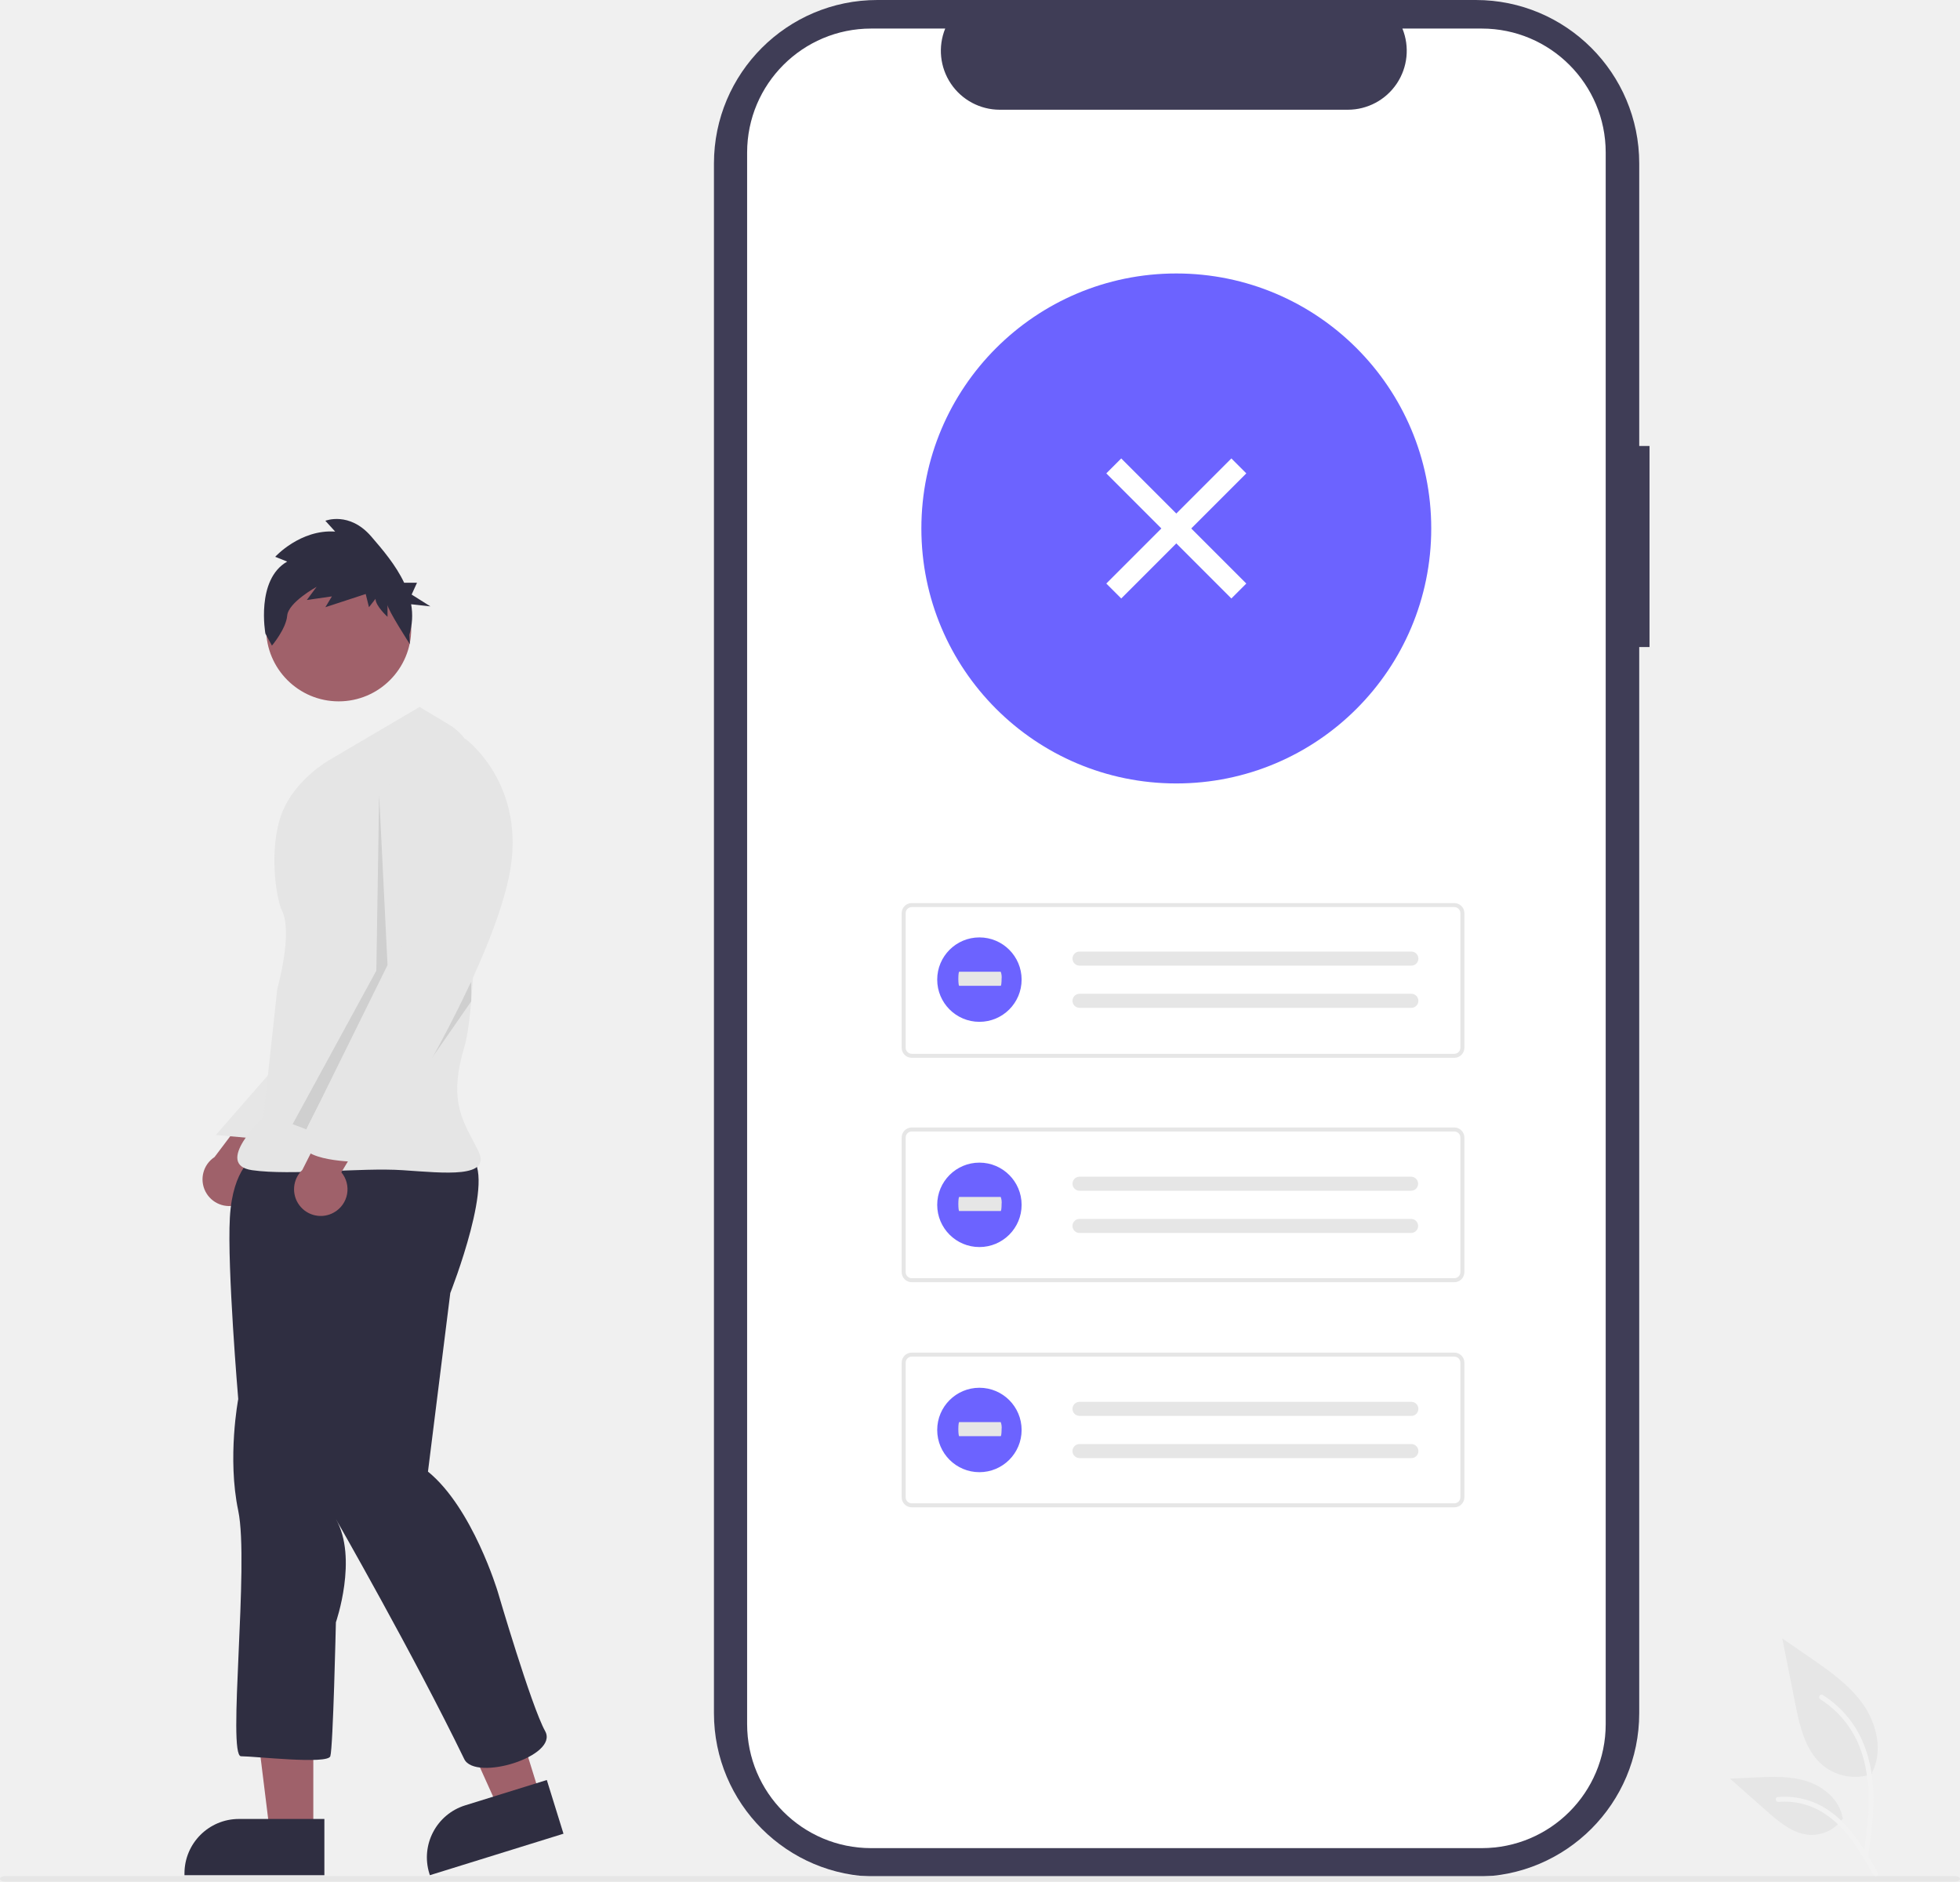
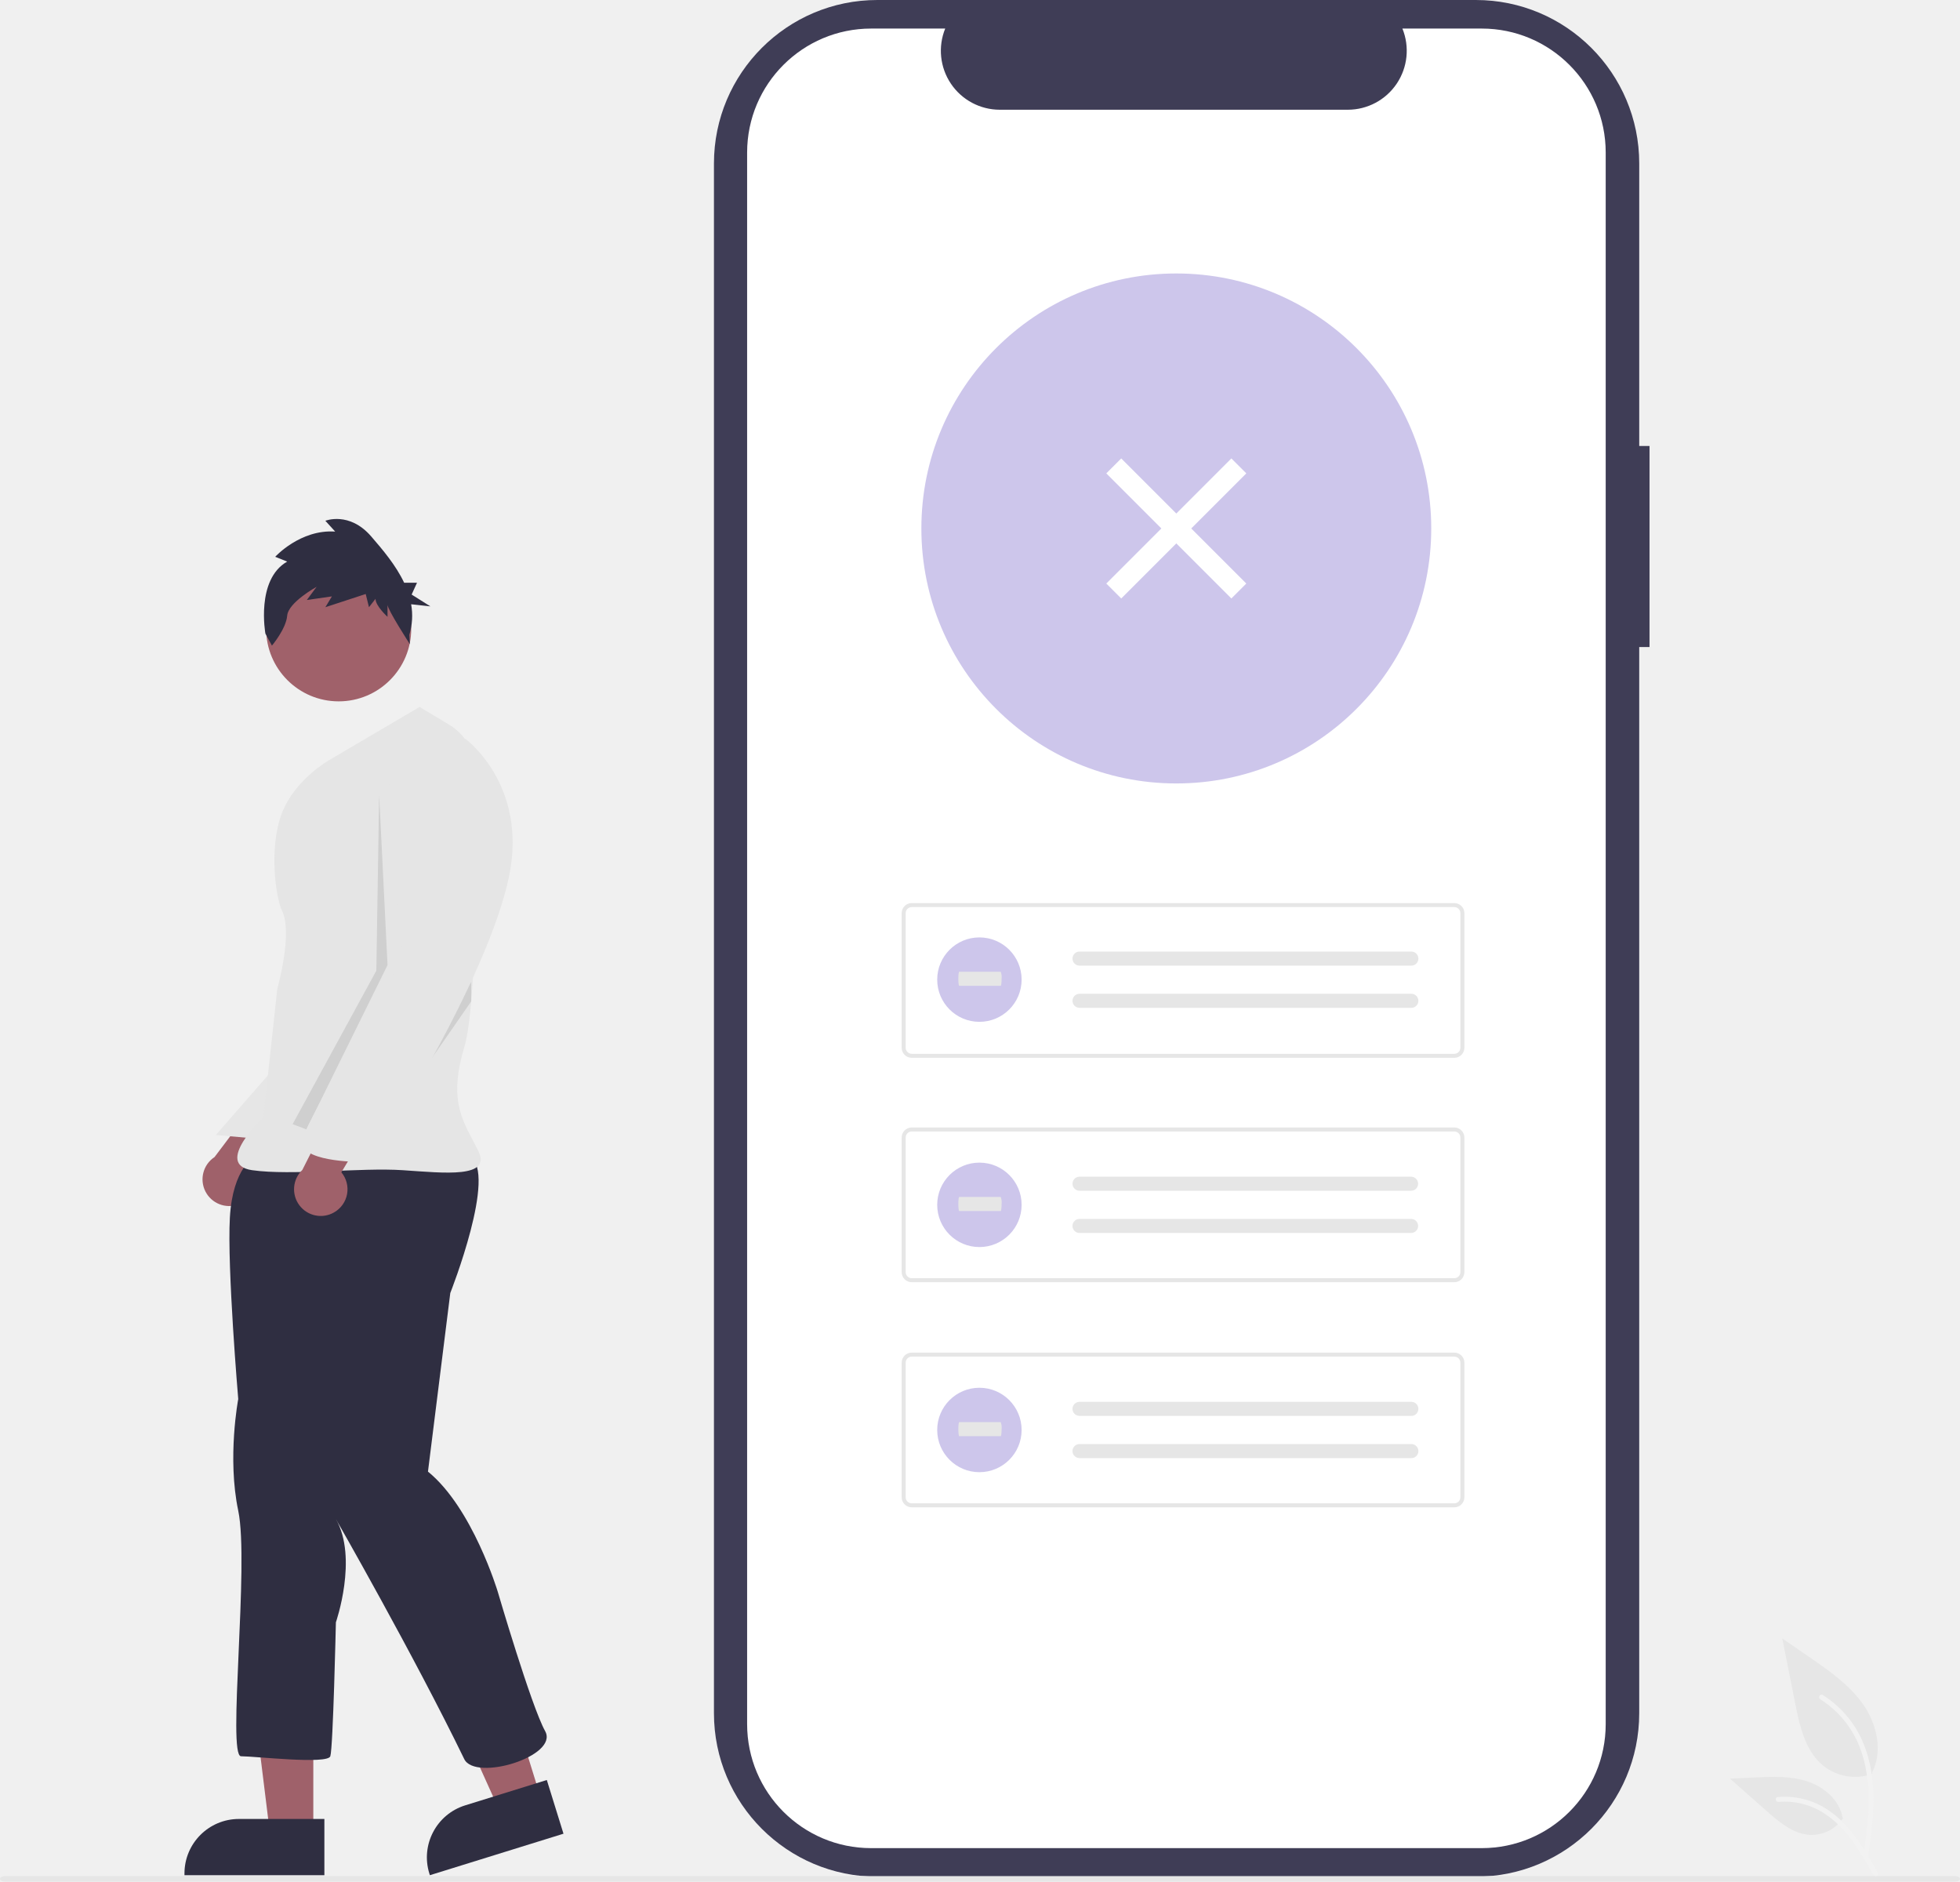
<svg xmlns="http://www.w3.org/2000/svg" data-name="Layer 1" width="742.417" height="712.573" viewBox="0 0 742.417 712.573">
  <path id="aa38b2e7-2ea9-4025-adcf-83f87c0cfc4a-475" data-name="Path 968" d="M853.606,262.605h-3.9v-106.977a61.915,61.915,0,0,0-61.915-61.915h-226.65a61.915,61.915,0,0,0-61.916,61.914v586.884a61.915,61.915,0,0,0,61.915,61.915h226.648a61.915,61.915,0,0,0,61.915-61.915v-403.758h3.9Z" transform="translate(-228.7915 -93.71349)" fill="#3f3d56" />
  <path id="f27259c2-0089-4137-bfd8-cb22dff914f1-476" data-name="Path 969" d="M837.006,151.481v595.175a46.959,46.959,0,0,1-46.942,46.952h-231.3a46.966,46.966,0,0,1-46.973-46.952v-595.175a46.965,46.965,0,0,1,46.971-46.951h28.058a22.329,22.329,0,0,0,20.656,30.74h131.868a22.329,22.329,0,0,0,20.656-30.74h30.055a46.959,46.959,0,0,1,46.951,46.942Z" transform="translate(-228.7915 -93.71349)" fill="#fff" />
-   <circle id="fc31cc31-f989-45cc-bd1e-521a0ee1871b" data-name="Ellipse 18" cx="445.565" cy="200.129" r="96.565" fill="#6c63ff" />
+   <circle id="fc31cc31-f989-45cc-bd1e-521a0ee1871b" data-name="Ellipse 18" cx="445.565" cy="200.129" r="96.565" fill="#cdc6eb" />
  <path id="a573942c-3bf3-4c43-b474-689725a927f7-477" data-name="Path 39" d="M779.672,494.309h-205.537a3.81,3.81,0,0,1-3.806-3.806V439.519a3.811,3.811,0,0,1,3.806-3.806h205.537a3.811,3.811,0,0,1,3.806,3.806v50.985a3.811,3.811,0,0,1-3.806,3.806Zm-205.537-57.074a2.286,2.286,0,0,0-2.284,2.284v50.985a2.286,2.286,0,0,0,2.284,2.284h205.537a2.286,2.286,0,0,0,2.284-2.284v-50.985a2.286,2.286,0,0,0-2.284-2.284Z" transform="translate(-228.7915 -93.71349)" fill="#e6e6e6" />
  <path id="fb5feb1e-1fe2-48fa-806d-0a2b51d12b49-478" data-name="Path 40" d="M637.699,454.074a2.664,2.664,0,0,0,0,5.329h125.605a2.665,2.665,0,0,0,.204-5.326q-.059-.002-.117-.002h-125.692Z" transform="translate(-228.7915 -93.71349)" fill="#e6e6e6" />
  <path id="bcb9932f-0864-4b7e-b0ed-f7254bb9b8bf-479" data-name="Path 41" d="M637.699,470.058a2.664,2.664,0,0,0,0,5.329h125.605a2.665,2.665,0,0,0,.204-5.326q-.059-.002-.117-.002h-125.692Z" transform="translate(-228.7915 -93.71349)" fill="#e6e6e6" />
  <path id="f88e2a8b-becc-4da9-bd36-af011daaaaf2-480" data-name="Path 42" d="M779.672,579.289h-205.537a3.81,3.81,0,0,1-3.806-3.806V524.499a3.811,3.811,0,0,1,3.806-3.806h205.537a3.811,3.811,0,0,1,3.806,3.806v50.985A3.811,3.811,0,0,1,779.672,579.289Zm-205.537-57.074a2.286,2.286,0,0,0-2.284,2.284v50.985a2.286,2.286,0,0,0,2.284,2.284h205.537a2.286,2.286,0,0,0,2.284-2.284v-50.985a2.286,2.286,0,0,0-2.284-2.284Z" transform="translate(-228.7915 -93.71349)" fill="#e6e6e6" />
  <path id="e192d34f-2ccc-4f79-b47a-46430e4d87f6-481" data-name="Path 43" d="M637.699,539.33a2.664,2.664,0,0,0,0,5.329h125.605a2.665,2.665,0,0,0,.087-5.328h-125.692Z" transform="translate(-228.7915 -93.71349)" fill="#e6e6e6" />
  <path id="b230677c-48cc-4ee6-87d6-a753204ffe47-482" data-name="Path 44" d="M637.699,555.318a2.664,2.664,0,0,0,0,5.329h125.605a2.665,2.665,0,0,0,.087-5.328h-125.692Z" transform="translate(-228.7915 -93.71349)" fill="#e6e6e6" />
  <path id="b88a2a79-0ae3-4fd9-9894-02e0db9a2271-483" data-name="Path 39-2" d="M779.672,664.547h-205.537a3.81,3.81,0,0,1-3.806-3.806V609.758a3.811,3.811,0,0,1,3.806-3.806h205.537a3.811,3.811,0,0,1,3.806,3.806v50.985a3.811,3.811,0,0,1-3.806,3.806Zm-205.537-57.074a2.286,2.286,0,0,0-2.284,2.284v50.985a2.286,2.286,0,0,0,2.284,2.284h205.537a2.286,2.286,0,0,0,2.284-2.284v-50.985a2.286,2.286,0,0,0-2.284-2.284Z" transform="translate(-228.7915 -93.71349)" fill="#e6e6e6" />
  <path id="aa2394a9-8b56-4a12-a2cd-a583e6ea12eb-484" data-name="Path 40-2" d="M637.699,624.591a2.664,2.664,0,1,0,0,5.329h125.605a2.665,2.665,0,0,0,.204-5.326q-.059-.002-.117-.002h-125.692Z" transform="translate(-228.7915 -93.71349)" fill="#e6e6e6" />
  <path id="bc352cb2-8959-4b51-bd18-df6817a9a47e-485" data-name="Path 41-2" d="M637.699,640.578a2.664,2.664,0,0,0,0,5.329h125.605a2.665,2.665,0,0,0,.204-5.326q-.059-.002-.117-.002h-125.692Z" transform="translate(-228.7915 -93.71349)" fill="#e6e6e6" />
  <path id="b30ee82f-5b3a-4aa4-9db7-ead828191937-486" data-name="Path 970" d="M969.27,806.287h-738.541c-1.071,0-1.938-.468-1.938-1.045s.868-1.045,1.938-1.045H969.271c1.07,0,1.938.468,1.938,1.045S970.341,806.287,969.27,806.287Z" transform="translate(-228.7915 -93.71349)" fill="#e6e6e6" />
  <g id="f24cf2fd-107c-4150-a0f1-6f6b12d88bf3" data-name="Group 58">
    <path id="a2b576eb-bb95-4480-aa60-cd8aa023fe61-487" data-name="Path 438" d="M937.992,765.522a19.474,19.474,0,0,1-18.806-3.313c-6.587-5.528-8.652-14.636-10.332-23.07l-4.97-24.945,10.405,7.165c7.483,5.152,15.134,10.47,20.316,17.933s7.443,17.651,3.28,25.726" transform="translate(-228.7915 -93.71349)" fill="#e6e6e6" />
    <path id="fe1c5433-44e0-47a6-8430-329cbd7c4dea-488" data-name="Path 439" d="M936.385,797.459c1.31-9.542,2.657-19.206,1.738-28.849-.816-8.565-3.429-16.93-8.749-23.789a39.574,39.574,0,0,0-10.153-9.2c-1.015-.641-1.95.968-.939,1.606a37.622,37.622,0,0,1,14.881,17.956c3.24,8.241,3.76,17.224,3.2,25.977-.338,5.294-1.053,10.553-1.774,15.805a.964.964,0,0,0,.65,1.144.936.936,0,0,0,1.144-.65Z" transform="translate(-228.7915 -93.71349)" fill="#f2f2f2" />
    <path id="f0043cfc-c9b9-4981-8afd-8c13c1b6f93f-489" data-name="Path 442" d="M926.958,782.148a14.336,14.336,0,0,1-12.491,6.447c-6.323-.3-11.595-4.713-16.34-8.9l-14.035-12.395,9.289-.444c6.68-.32,13.533-.618,19.9,1.442s12.231,7.018,13.394,13.6" transform="translate(-228.7915 -93.71349)" fill="#e6e6e6" />
    <path id="b883c521-5e9e-4a38-b47c-4f8b0cd8c6cd-490" data-name="Path 443" d="M940.086,802.943c-6.3-11.156-13.618-23.555-26.685-27.518a29.779,29.779,0,0,0-11.224-1.159c-1.192.1-.894,1.94.3,1.837a27.665,27.665,0,0,1,17.912,4.739c5.051,3.438,8.983,8.217,12.311,13.286,2.039,3.1,3.865,6.341,5.691,9.573C938.971,804.733,940.677,803.988,940.086,802.943Z" transform="translate(-228.7915 -93.71349)" fill="#f2f2f2" />
  </g>
  <g id="b241f6a5-c54d-499c-8ecd-4235a19d143f" data-name="Group 59">
-     <circle id="bfaee8a8-2192-45bf-83cb-a2f223d41a02" data-name="Ellipse 5" cx="370.986" cy="370.985" r="15.986" fill="#6c63ff" />
+     <circle id="bfaee8a8-2192-45bf-83cb-a2f223d41a02" data-name="Ellipse 5" cx="370.986" cy="370.985" r="15.986" fill="#cdc6eb" />
    <path id="ae47602b-fb54-4e88-955d-49b260f35f7f-491" data-name="Path 40-3" d="M592.124,461.712c-.184,0-.333,1.193-.333,2.664s.149,2.665.333,2.665h15.719c.184.024.336-1.149.339-2.62a5.943,5.943,0,0,0-.328-2.708h-15.73Z" transform="translate(-228.7915 -93.71349)" fill="#e6e6e6" />
  </g>
  <g id="a1e1e52b-75f8-4aa9-8279-faf451e6aae1" data-name="Group 60">
-     <circle id="fa3a3ce2-c232-40ee-81b4-25b83d5b931c" data-name="Ellipse 5-2" cx="370.986" cy="456.278" r="15.986" fill="#6c63ff" />
+     <circle id="fa3a3ce2-c232-40ee-81b4-25b83d5b931c" data-name="Ellipse 5-2" cx="370.986" cy="456.278" r="15.986" fill="#cdc6eb" />
    <path id="aaaffa69-7c16-47ec-b12d-87139789d2df-492" data-name="Path 40-4" d="M592.124,547.005c-.184,0-.333,1.193-.333,2.664s.149,2.665.333,2.665h15.719c.184.024.336-1.149.339-2.62a5.943,5.943,0,0,0-.328-2.708h-15.73Z" transform="translate(-228.7915 -93.71349)" fill="#e6e6e6" />
  </g>
  <g id="fd2b54c2-3dec-4fb6-9f72-e6c667a136b8" data-name="Group 61">
-     <circle id="abc19202-5605-459b-9c25-b430addb8839" data-name="Ellipse 5-3" cx="370.986" cy="541.536" r="15.986" fill="#6c63ff" />
+     <circle id="abc19202-5605-459b-9c25-b430addb8839" data-name="Ellipse 5-3" cx="370.986" cy="541.536" r="15.986" fill="#cdc6eb" />
    <path id="f69fbb38-8754-494b-94fa-96f6df4fd0e7-493" data-name="Path 40-5" d="M592.124,632.263c-.184,0-.333,1.193-.333,2.664s.149,2.665.333,2.665h15.719c.184.024.336-1.149.339-2.62a5.943,5.943,0,0,0-.328-2.708h-15.73Z" transform="translate(-228.7915 -93.71349)" fill="#e6e6e6" />
  </g>
  <rect x="670.356" y="260.342" width="8" height="67" transform="translate(-239.0551 469.193) rotate(-45)" fill="#fff" />
  <rect x="670.356" y="260.342" width="8" height="67" transform="translate(176.501 -484.491) rotate(45)" fill="#fff" />
  <path d="M319.051,549.848a10.056,10.056,0,0,0,5.388-14.447l23.565-26.864-18.395-2.538-19.558,25.899a10.11,10.11,0,0,0,9,17.95Z" transform="translate(-228.7915 -93.71349)" fill="#9f616a" />
  <polygon points="118.679 694.215 102.244 694.214 94.425 630.82 118.682 630.821 118.679 694.215" fill="#9f616a" />
  <path d="M351.662,803.86l-52.995-.002v-.67a20.628,20.628,0,0,1,20.627-20.627h.001l32.367.001Z" transform="translate(-228.7915 -93.71349)" fill="#2f2e41" />
  <polygon points="204.713 680.461 189.017 685.334 162.751 627.11 185.917 619.918 204.713 680.461" fill="#9f616a" />
  <path d="M442.232,788.147,391.621,803.86l-.199-.64a20.628,20.628,0,0,1,13.582-25.816l.001-0,30.912-9.597Z" transform="translate(-228.7915 -93.71349)" fill="#2f2e41" />
  <path id="ae9bdfa9-f7e0-4b2f-8168-ca8868d01318-494" data-name="Path 973" d="M334.884,495.656l-24.341,27.877,19.056,1.715Z" transform="translate(-228.7915 -93.71349)" fill="#e6e6e6" />
  <path id="b88343d2-9c47-4183-8a8a-427a73d8d9be-495" data-name="Path 975" d="M325.373,531.589s-8.455,4.227-9.512,23.251,3.171,68.7,3.171,68.7-4.227,22.194,0,42.274-4.227,93,1.057,93,32.762,3.171,33.819,0,2.114-50.729,2.114-50.729,8.455-24.308,0-39.1c0,0,29.521,51.548,48.615,90.889,4.179,8.61,35.933-1.057,30.649-10.569s-17.966-52.843-17.966-52.843-9.512-31.706-26.421-45.445l8.455-67.639s17.967-45.445,7.4-51.786S325.373,531.589,325.373,531.589Z" transform="translate(-228.7915 -93.71349)" fill="#2f2e41" />
  <circle id="fdc24b21-a9e1-47f2-b2e4-7458730b7c21" data-name="Ellipse 182" cx="128.287" cy="238.129" r="27.478" fill="#a0616a" />
  <path id="ac268c91-41f4-49c7-bce6-773e5eb69fa2-496" data-name="Path 976" d="M387.727,361.434l-34.16,20.08s-13.08,7.366-17.966,20.08c-5.208,13.55-2.181,32.628,0,36.99,4.227,8.455-1.773,29.592-1.773,29.592l-5.284,48.615s-19.023,17.966-4.227,20.08,41.217-1.057,57.07,0,33.819,3.171,28.535-7.4-11.625-17.967-5.284-39.1c4.962-16.54,4.747-78.383,4.419-104.5a21.025,21.025,0,0,0-10.211-17.767Z" transform="translate(-228.7915 -93.71349)" fill="#e5e5e5" />
  <path id="aebed2c8-94ca-417e-8b11-27e17cbf3024-497" data-name="Path 980" d="M372.407,394.726l3.17,64.468-30.726,62.223-5.211-1.983,31.706-58.127Z" transform="translate(-228.7915 -93.71349)" opacity="0.1" style="isolation:isolate" />
  <path id="e13ea0c4-bc86-4025-9528-1665a42d3372-498" data-name="Path 982" d="M407.279,472.932v-7.4l-35.929,59.186Z" transform="translate(-228.7915 -93.71349)" opacity="0.1" style="isolation:isolate" />
  <path id="eb3190ba-6b3f-4b2b-91d1-1543e580b413-499" data-name="Path 983" d="M337.576,306.387l-4.539-1.816s9.5-10.457,22.713-9.548l-3.717-4.092s9.085-3.637,17.345,5.91c4.342,5.019,9.365,10.919,12.5,17.564h4.865l-2.03,4.471,7.106,4.471-7.294-.8a24.739,24.739,0,0,1-.69,11.579l.2,3.534s-8.459-13.089-8.459-14.905v4.547s-4.543-4.092-4.543-6.82l-2.478,3.183-1.239-5-15.28,5,2.476-4.094-9.5,1.364,3.717-5s-10.737,5.91-11.15,10.912-5.781,11.366-5.781,11.366l-2.478-4.547S325.604,313.207,337.576,306.387Z" transform="translate(-228.7915 -93.71349)" fill="#2f2e41" />
  <path d="M355.354,552.839a10.056,10.056,0,0,0,2.738-15.174l18.423-30.62-18.554.768-14.65,28.96a10.11,10.11,0,0,0,12.043,16.067Z" transform="translate(-228.7915 -93.71349)" fill="#9f616a" />
  <path id="a62f6567-f472-4931-86f9-ff652851a370-500" data-name="Path 981" d="M397.24,375.175l7.926-1.585s23.779,17.438,16.381,52.314-40.16,87.719-40.16,87.719-7.4,9.512-9.512,11.625-6.341,0-4.227,3.171-3.171,5.284-3.171,5.284-23.251,0-21.137-8.455,38.047-68.7,38.047-68.7l-5.284-56.013S371.874,373.062,397.24,375.175Z" transform="translate(-228.7915 -93.71349)" fill="#e5e5e5" />
</svg>
